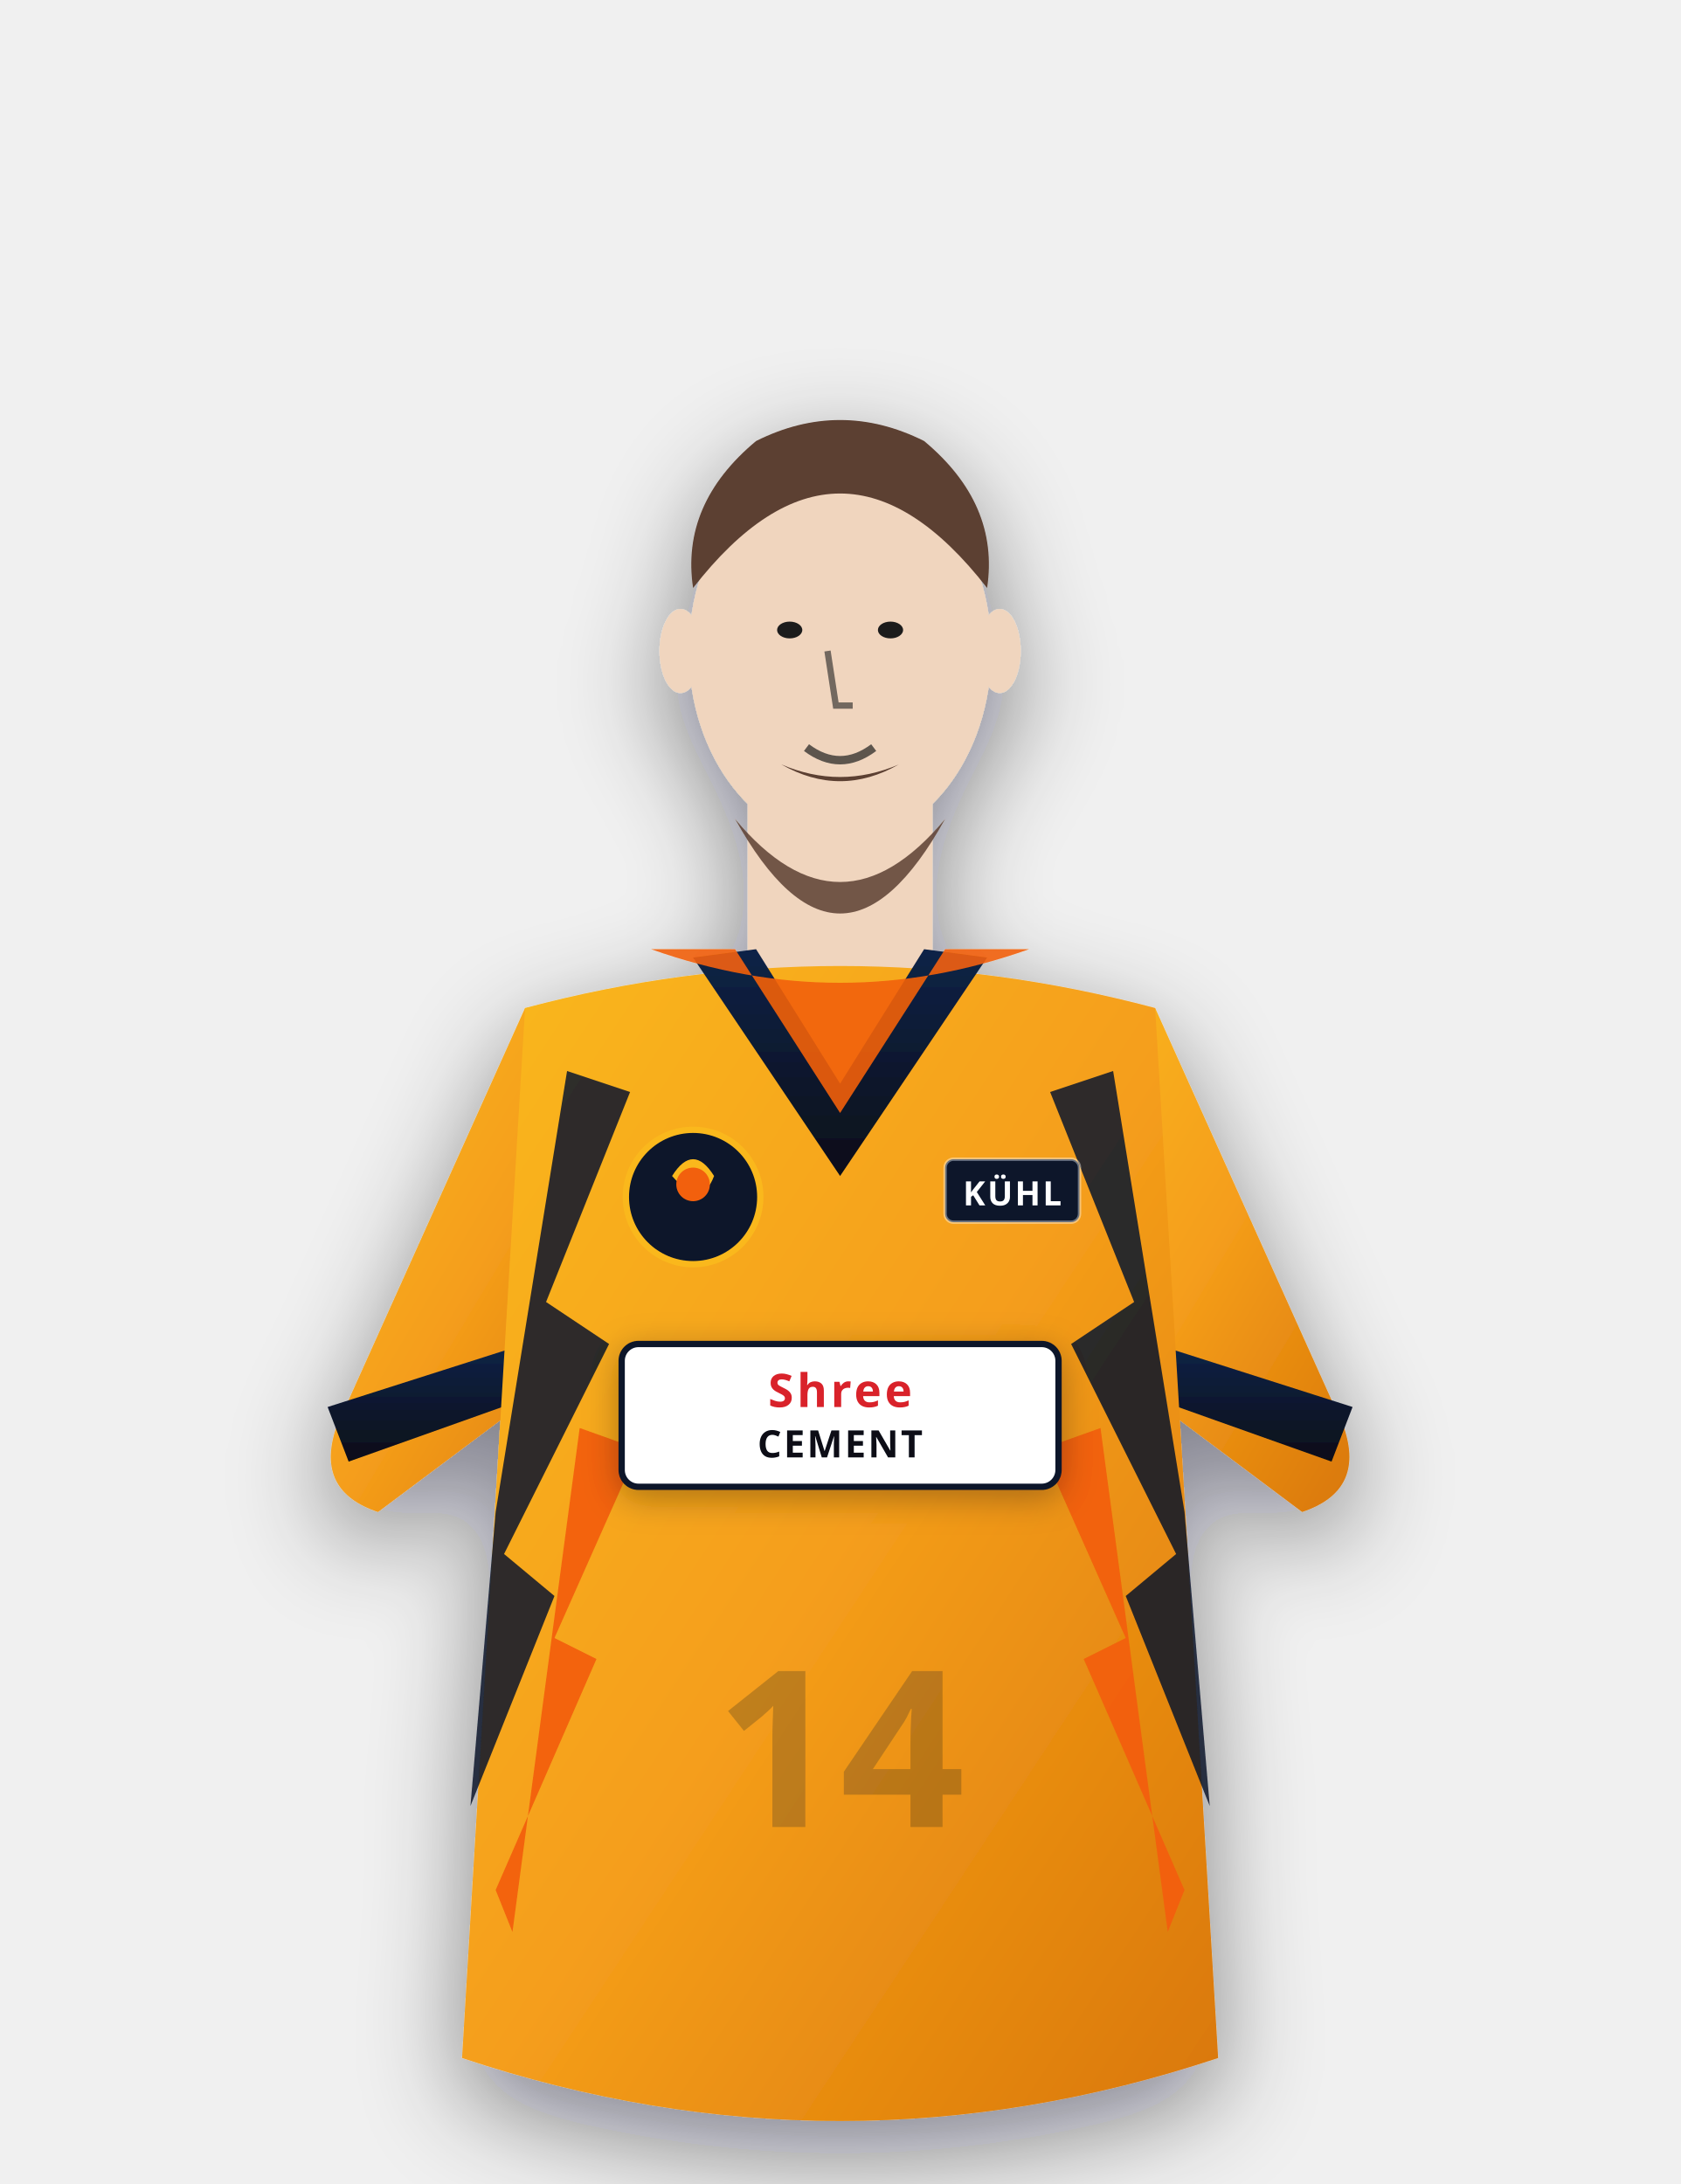
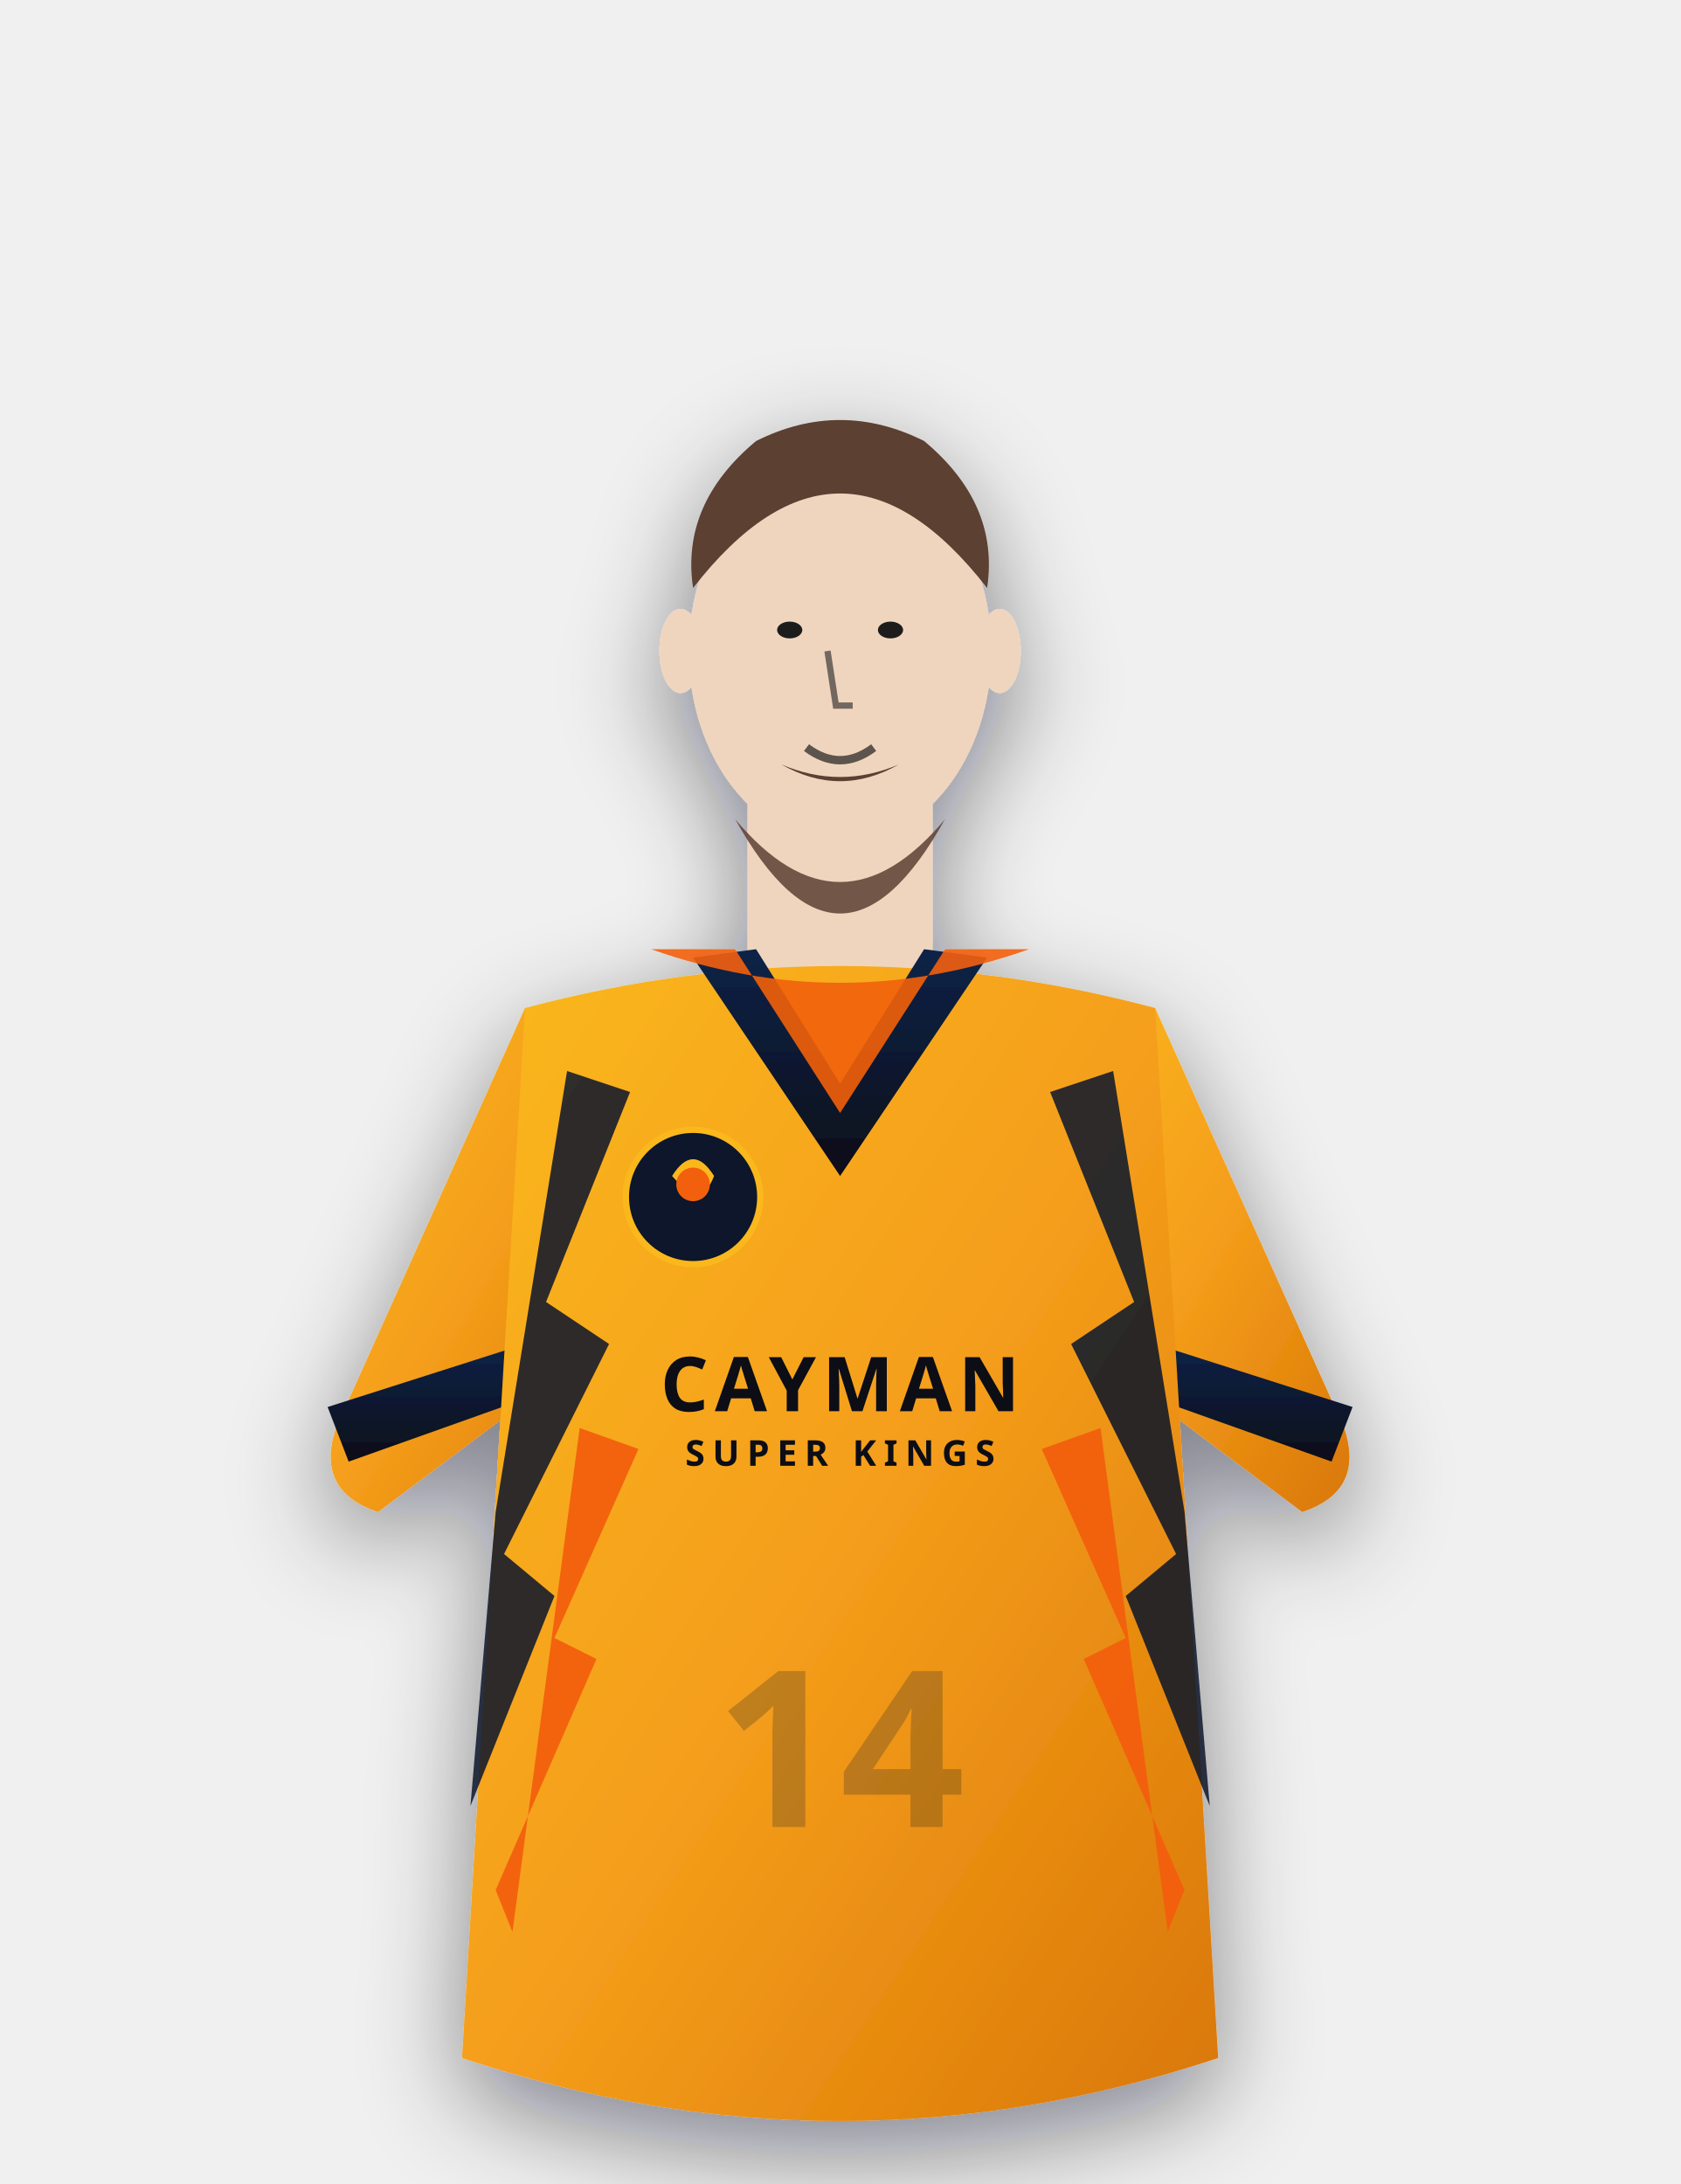
<svg xmlns="http://www.w3.org/2000/svg" viewBox="0 0 400 520" width="100%" height="100%">
  <defs>
    <linearGradient id="jerseyGrad" x1="0%" y1="0%" x2="100%" y2="100%">
      <stop offset="0%" stop-color="#FAB81E" />
      <stop offset="50%" stop-color="#F59E1B" />
      <stop offset="100%" stop-color="#D97706" />
    </linearGradient>
    <linearGradient id="navyGrad" x1="0%" y1="0%" x2="0%" y2="100%">
      <stop offset="0%" stop-color="#112347" />
      <stop offset="100%" stop-color="#080E18" />
    </linearGradient>
    <filter id="glow" x="-20%" y="-20%" width="140%" height="140%">
      <feDropShadow dx="0" dy="8" stdDeviation="12" flood-color="#080E18" flood-opacity="0.45" />
    </filter>
  </defs>
  <g filter="url(#glow)">
    <path d="M178 185 L178 230 Q200 245 222 230 L222 185 Z" fill="#F0D5BE" />
    <ellipse cx="200" cy="155" rx="36" ry="46" fill="#F0D5BE" />
    <ellipse cx="162" cy="155" rx="5" ry="10" fill="#F0D5BE" />
    <ellipse cx="238" cy="155" rx="5" ry="10" fill="#F0D5BE" />
    <path d="M165 140 Q200 95 235 140 Q238 120 220 105 Q200 95 180 105 Q162 120 165 140 Z" fill="#5C4033" />
    <ellipse cx="188" cy="150" rx="3" ry="2" fill="#1E1E1E" />
    <ellipse cx="212" cy="150" rx="3" ry="2" fill="#1E1E1E" />
    <path d="M197 155 L199 168 L203 168" stroke="#1E1E1E" stroke-width="1.5" fill="none" opacity="0.6" />
    <path d="M192 178 Q200 184 208 178" stroke="#1E1E1E" stroke-width="2" fill="none" opacity="0.7" />
    <path d="M175 195 Q200 240 225 195 Q200 225 175 195 Z" fill="#5C4033" opacity="0.85" />
    <path d="M186 182 Q200 188 214 182 Q200 190 186 182 Z" fill="#5C4033" />
    <path d="M125 240 L80 340 Q75 355 90 360 L130 330 L150 250 Z" fill="url(#jerseyGrad)" />
    <path d="M275 240 L320 340 Q325 355 310 360 L270 330 L250 250 Z" fill="url(#jerseyGrad)" />
    <path d="M78 335 L125 320 L128 332 L83 348 Z" fill="url(#navyGrad)" />
    <path d="M322 335 L275 320 L272 332 L317 348 Z" fill="url(#navyGrad)" />
    <path d="M125 240 Q200 220 275 240 L290 490 Q200 520 110 490 Z" fill="url(#jerseyGrad)" />
    <path d="M165 228 L200 280 L235 228 L220 226 L200 258 L180 226 Z" fill="url(#navyGrad)" />
    <path d="M155 226 L175 226 L200 265 L225 226 L245 226 Q200 242 155 226 Z" fill="#F2600C" opacity="0.9" />
    <path d="M112 430 L132 380 L120 370 L145 320 L130 310 L150 260 L135 255 L118 360 Z" fill="#09152B" opacity="0.85" />
    <path d="M288 430 L268 380 L280 370 L255 320 L270 310 L250 260 L265 255 L282 360 Z" fill="#09152B" opacity="0.85" />
    <path d="M118 450 L142 395 L132 390 L152 345 L138 340 L122 460 Z" fill="#F2600C" opacity="0.95" />
    <path d="M282 450 L258 395 L268 390 L248 345 L262 340 L278 460 Z" fill="#F2600C" opacity="0.95" />
    <circle cx="165" cy="285" r="16" fill="#09152B" stroke="#FAB81E" stroke-width="1.5" />
    <path d="M160 280 Q165 272 170 280 Q167 288 160 280 Z" fill="#FAB81E" />
    <circle cx="165" cy="282" r="4" fill="#F2600C" />
-     <rect x="225" y="276" width="32" height="15" rx="2" fill="#09152B" stroke="rgba(255,255,255,0.4)" stroke-width="0.8" />
-     <text x="241" y="287" font-family="'Montserrat', sans-serif" font-size="8" font-weight="900" fill="#FFFFFF" text-anchor="middle" letter-spacing="0.5">KÜHL</text>
-     <rect x="148" y="320" width="104" height="34" rx="4" fill="#FFFFFF" stroke="#09152B" stroke-width="1.5" filter="drop-shadow(0 2px 4px rgba(0,0,0,0.3))" />
-     <text x="200" y="335" font-family="'Montserrat', sans-serif" font-size="11" font-weight="900" fill="#D9222A" text-anchor="middle" letter-spacing="0.8">Shree</text>
-     <text x="200" y="347" font-family="'Montserrat', sans-serif" font-size="9" font-weight="900" fill="#080E18" text-anchor="middle" letter-spacing="0.5">CEMENT</text>
+     <text x="200" y="336" font-family="'Barlow Condensed', 'Montserrat', Impact, sans-serif" font-size="18" font-weight="900" fill="#080E18" text-anchor="middle" letter-spacing="1.5">CAYMAN</text>
+     <text x="200" y="349" font-family="'Montserrat', sans-serif" font-size="8.5" font-weight="900" fill="#080E18" text-anchor="middle" letter-spacing="1.8">SUPER KINGS</text>
    <text x="200" y="435" font-family="'Bebas Neue', 'Montserrat', Impact, sans-serif" font-size="52" font-weight="900" fill="rgba(9, 21, 43, 0.22)" text-anchor="middle">14</text>
  </g>
</svg>
